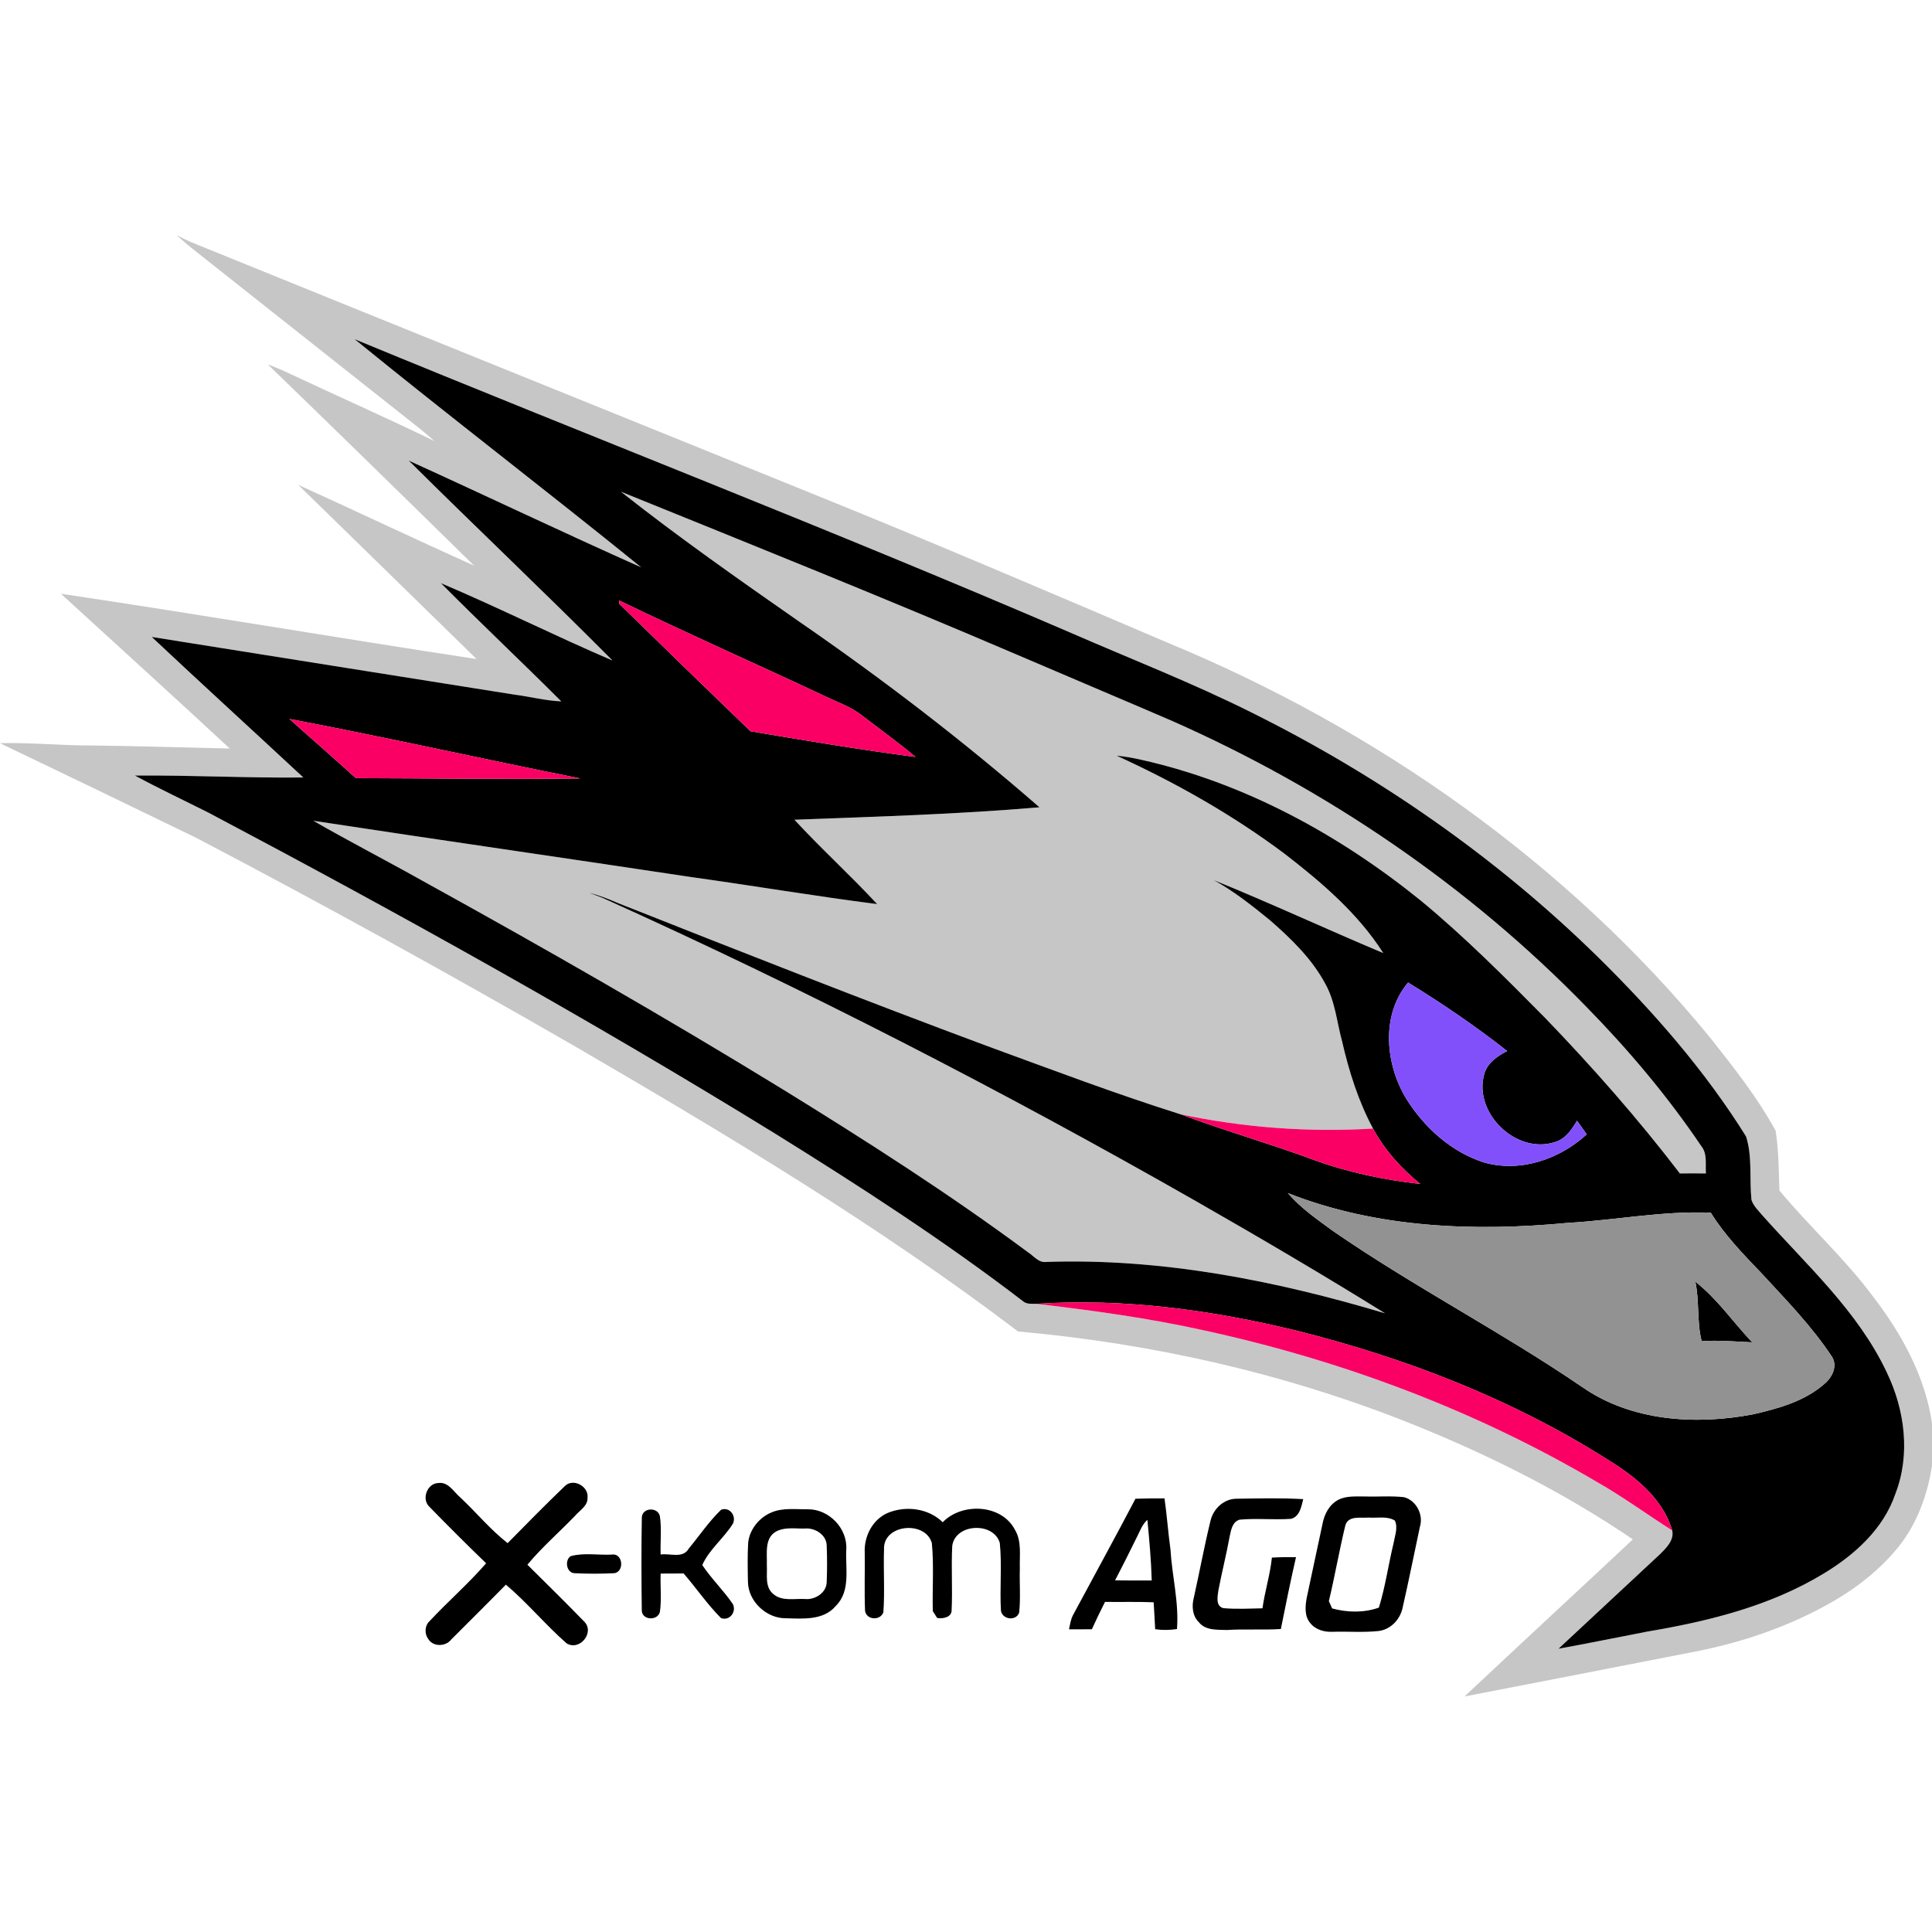
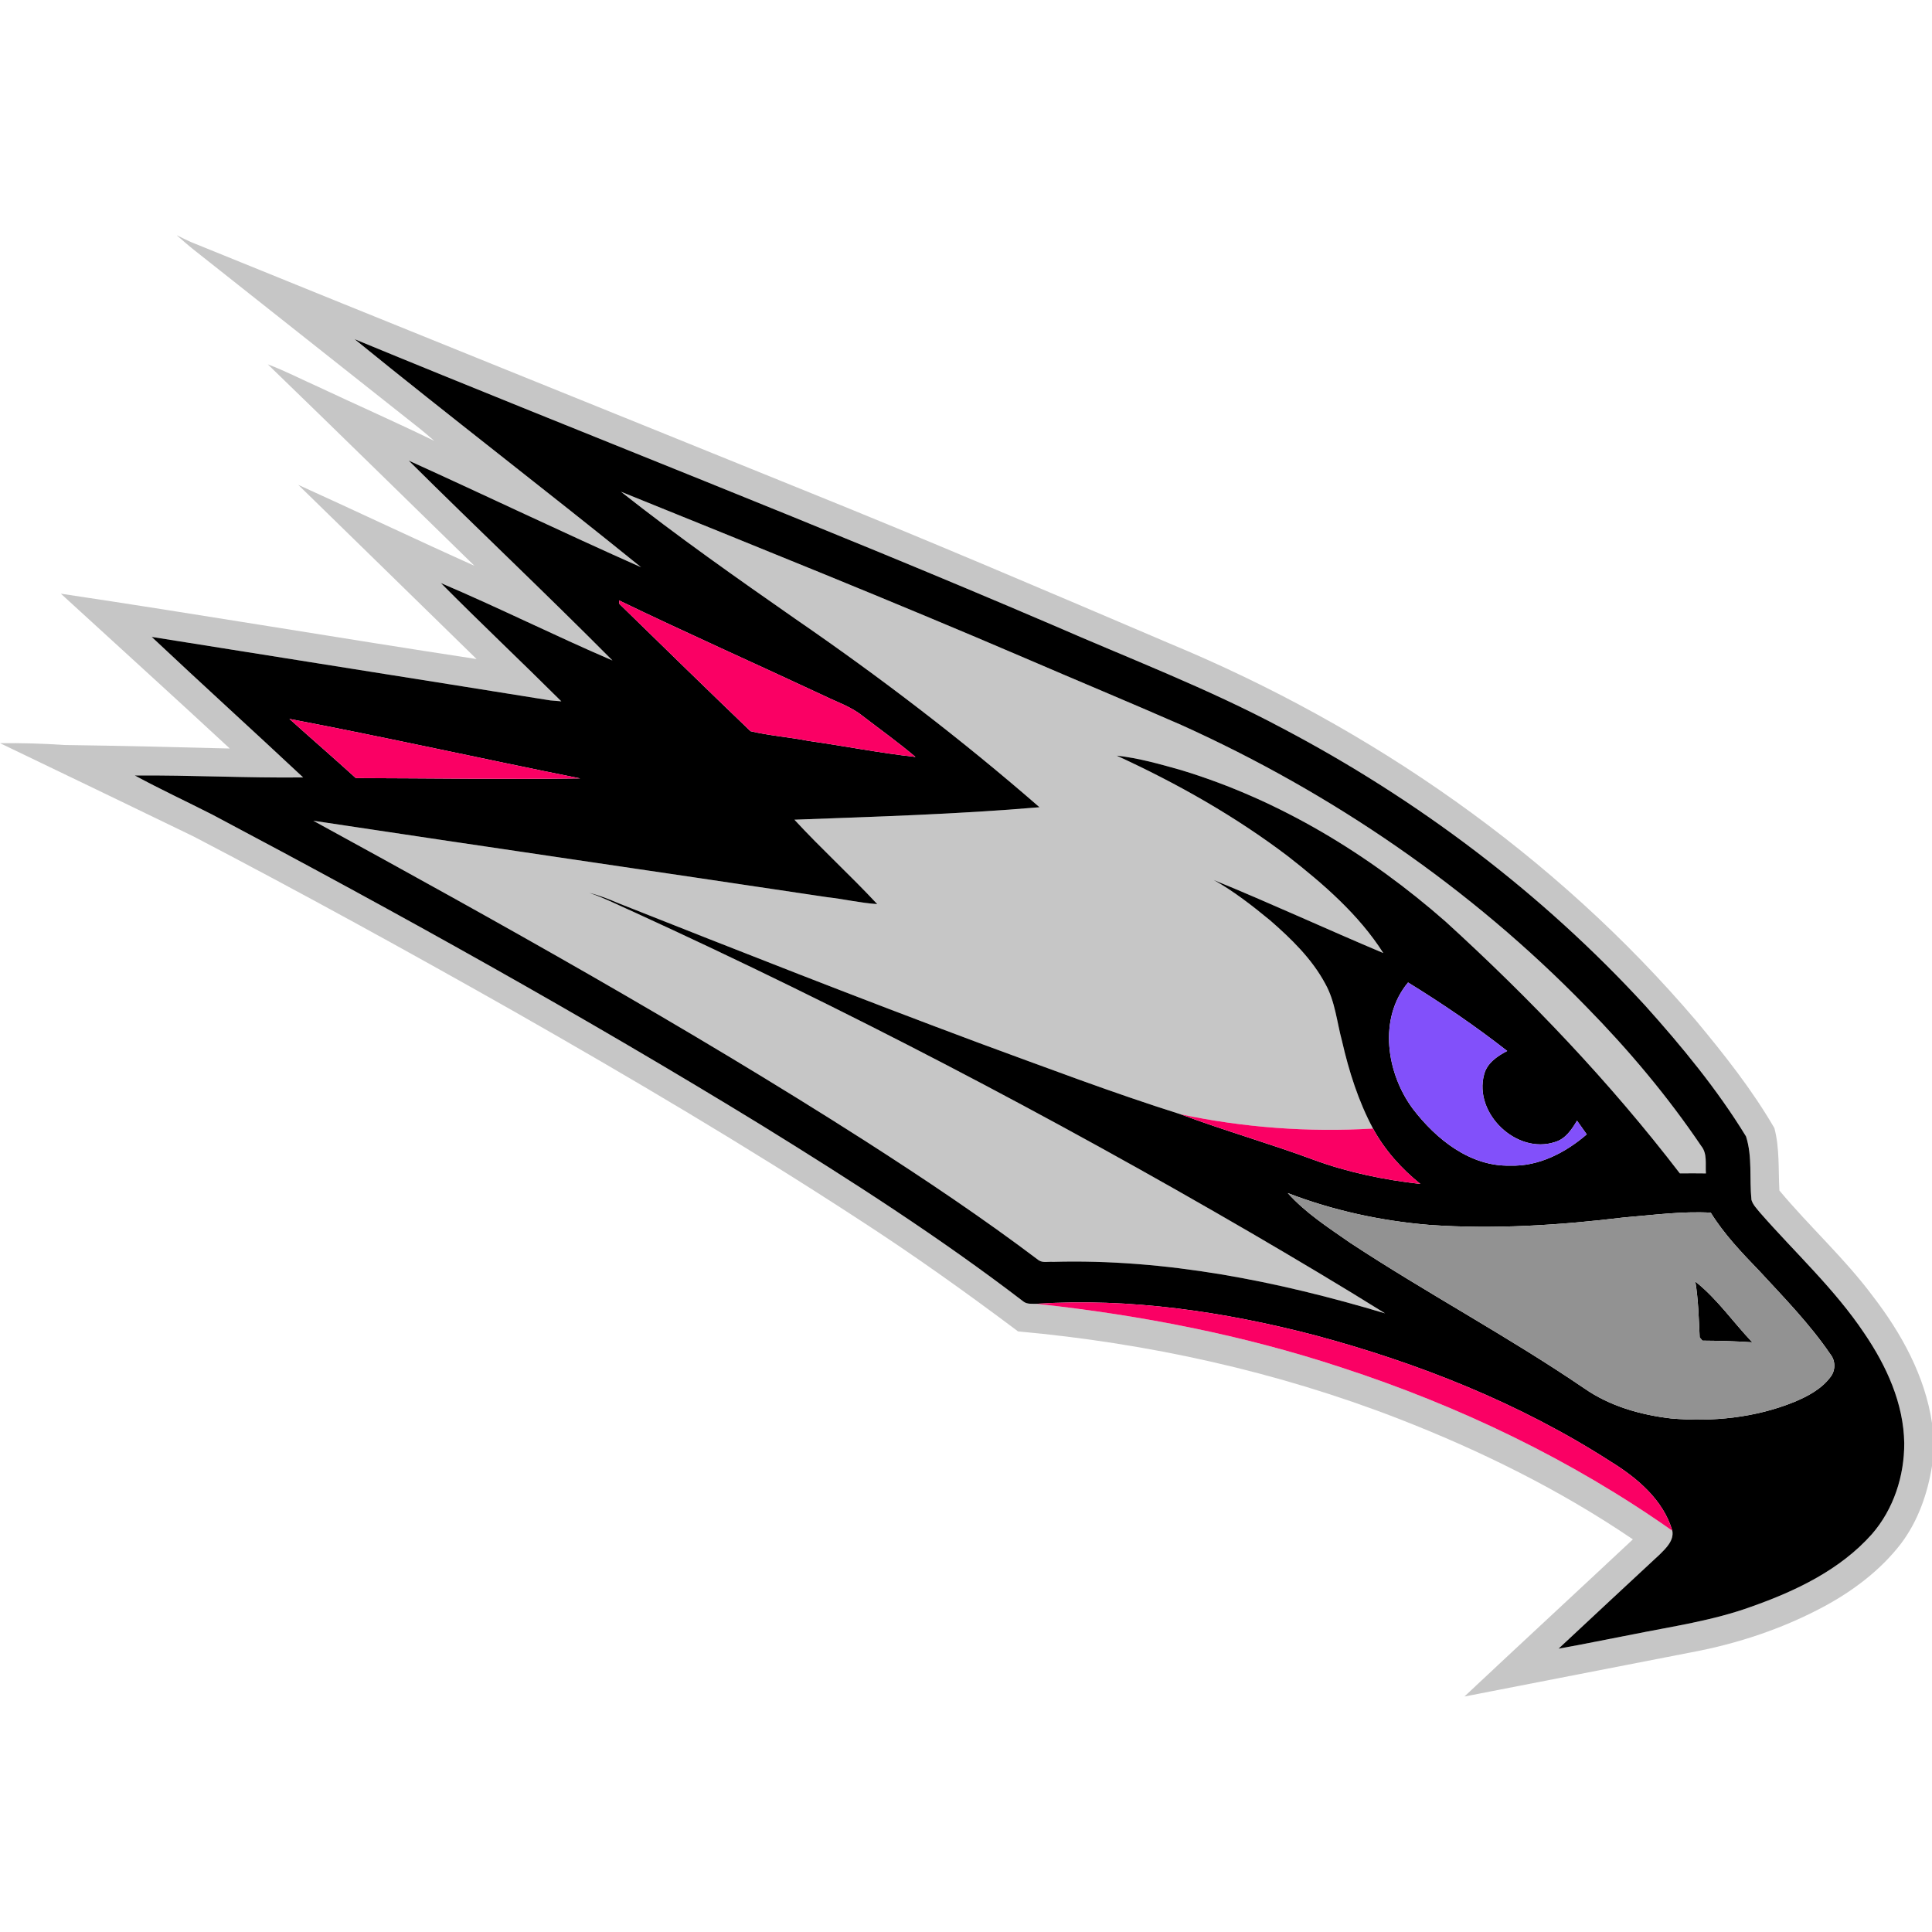
- <svg xmlns="http://www.w3.org/2000/svg" width="64" height="64" viewBox="0 0 48 48" version="1.1" id="svg100">
-   <defs id="defs104" />
-   <g id="#c6c6c6ff" transform="matrix(0.08,0,0,0.08,5.0000001e-7,5.8516)">
-     <path d="m 54.97,0 h 0.13 c 1.36,0.71 2.74,1.38 4.13,2.01 64.28,26.12 128.65,52.03 192.95,78.12 36.98,14.93 73.64,30.61 110.32,46.27 64.96,26.85 124.36,68.53 168.94,123.13 7.17,9.11 14.45,18.28 19.99,28.49 0.97,6.13 0.99,12.37 1.18,18.57 9.34,11.21 20.26,21.06 28.99,32.8 8.92,11.56 16.23,24.81 18.4,39.42 v 13.29 c -1.4,8.89 -4.54,17.69 -10.14,24.81 -5.65,7.09 -12.85,12.82 -20.68,17.33 -13.73,7.9 -28.96,13.01 -44.51,15.88 -23.29,4.54 -46.57,9.1 -69.86,13.59 17.38,-16.32 34.9,-32.49 52.29,-48.79 C 485.75,390.4 462.54,378.75 438.61,369.15 399.53,353.48 358.05,344.1 316.16,340.35 272.79,307.42 225.95,279.41 178.95,252.03 140.01,229.58 100.65,207.86 60.84,187 40.59,177.16 20.3,167.39 0,157.66 c 9.35,-0.26 18.66,0.73 28.01,0.7 14.45,0.18 28.9,0.64 43.35,0.96 -17.38,-16.13 -34.96,-32.06 -52.45,-48.07 43.08,6.4 86.04,13.74 129.1,20.28 -18.47,-18.02 -36.89,-36.09 -55.38,-54.09 18.23,8.26 36.3,16.88 54.57,25.06 -21.27,-20.89 -42.6,-41.73 -64.02,-62.47 2.39,0.88 4.73,1.88 7.03,2.98 14.86,6.99 29.89,13.62 44.67,20.8 -2.76,-2.5 -5.68,-4.79 -8.61,-7.08 C 104.11,39.19 81.95,21.64 59.78,4.11 58.12,2.8 56.58,1.36 54.97,0 m 55.16,32.19 c 29.4,23.94 59.54,46.99 88.99,70.85 -24.18,-10.76 -48.08,-22.19 -72.18,-33.14 20.97,20.82 42.46,41.13 63.29,62.09 -17.92,-7.67 -35.37,-16.44 -53.31,-24.04 12.31,12.39 25.02,24.38 37.39,36.72 -4.97,-0.2 -9.79,-1.5 -14.71,-2.12 -37.5,-5.96 -74.99,-11.9 -112.48,-17.89 15.59,14.66 31.42,29.07 47.08,43.65 -17.45,0.19 -34.87,-0.75 -52.31,-0.6 7.5,4.05 15.22,7.69 22.85,11.52 59.49,31.47 118.36,64.2 175.69,99.5 26.47,16.45 52.7,33.38 77.44,52.36 1.15,0.88 2.69,0.63 4.05,0.68 17.46,2.08 34.97,4.45 52.17,8.29 42.7,9.3 84.18,24.82 121.86,47.04 8.07,4.58 15.55,10.09 23.37,15.05 0.66,3.03 -1.85,5.44 -3.8,7.38 -10.51,9.78 -21.02,19.55 -31.51,29.35 9.3,-1.67 18.55,-3.6 27.83,-5.37 18.94,-3.2 38.03,-7.93 54.6,-18.02 9.56,-5.79 18.49,-13.82 22.18,-24.68 4.76,-12.23 2.95,-26.1 -2.65,-37.73 -8.93,-18.97 -24.76,-33.2 -38.48,-48.6 -1.3,-1.57 -2.93,-3.03 -3.56,-5 -0.67,-6.54 0.33,-13.39 -1.68,-19.7 C 529.43,259.22 513.34,240.87 496.1,223.91 464.7,193.13 428.14,167.74 388.79,148.18 370.42,138.98 351.25,131.54 332.44,123.33 258.88,91.64 184.16,62.75 110.13,32.19 Z" id="path59" style="opacity:1;fill:#c6c6c6" />
-     <path d="m 192.83,79.56 c 41.13,16.66 82.32,33.19 123.12,50.67 16.04,6.88 32.13,13.65 48.16,20.56 47.85,21.18 91.95,51.13 128.47,88.67 13.12,13.37 25.25,27.77 35.75,43.3 1.97,2.39 1.24,5.67 1.46,8.52 -2.7,-0.04 -5.4,-0.04 -8.09,0 -12.93,-16.91 -27.01,-32.9 -41.77,-48.22 -12.42,-12.57 -24.92,-25.14 -38.56,-36.41 -25.4,-20.57 -54.92,-36.7 -86.98,-43.85 -2.52,-0.56 -5.05,-1.04 -7.62,-1.26 18.34,8.37 36.01,18.36 52.16,30.45 11.48,8.86 22.8,18.52 30.66,30.85 -17.61,-7.4 -34.95,-15.47 -52.64,-22.66 6.26,3.46 11.9,7.93 17.44,12.45 6.59,5.75 13.04,11.98 17.21,19.78 3.07,5.49 3.57,11.89 5.2,17.86 2.15,9.35 5.06,18.59 9.61,27.07 -20.02,1.2 -40.17,-0.28 -59.79,-4.43 -20.24,-6.38 -40.12,-13.92 -60.06,-21.21 -38.39,-14.28 -76.5,-29.29 -114.59,-44.37 -2.91,-1.25 -5.85,-2.45 -8.94,-3.17 1.34,0.51 2.7,0.98 4.04,1.51 62.92,28.35 124.33,59.98 184.27,94.17 19.79,11.31 39.45,22.86 58.81,34.88 -34.06,-10.2 -69.48,-17.17 -105.19,-15.96 -2.41,0.34 -3.91,-1.87 -5.72,-3.02 -24.54,-18.2 -50.32,-34.66 -76.31,-50.69 -36.61,-22.45 -73.89,-43.78 -111.49,-64.53 -11.32,-6.36 -22.88,-12.3 -34.13,-18.77 39.23,5.99 78.52,11.62 117.77,17.55 19.13,2.66 38.18,5.89 57.33,8.33 -8.31,-8.97 -17.4,-17.2 -25.69,-26.2 25.38,-0.96 50.78,-1.69 76.09,-3.87 -23.73,-20.67 -48.74,-39.84 -74.66,-57.69 -18.71,-13.05 -37.41,-26.16 -55.32,-40.31 z" id="path61" style="opacity:1;fill:#c6c6c6" />
+ <svg xmlns="http://www.w3.org/2000/svg" width="64" height="64" viewBox="0 0 48 48" version="1.1" id="svg68">
+   <defs id="defs72" />
+   <g id="#c6c6c6ff" transform="matrix(0.08000134,0,0,0.08000134,-8.015067e-4,5.850497)">
+     <path d="m 54.96,0 h 0.12 c 1.37,0.7 2.75,1.37 4.16,2.01 63.54,25.83 127.17,51.44 190.73,77.22 37.96,15.3 75.59,31.39 113.23,47.46 62.52,25.93 119.76,65.66 163.7,117.35 8.73,10.52 17.27,21.31 24.15,33.16 1.67,6.26 1.2,12.94 1.56,19.39 9.35,11.21 20.26,21.06 29,32.8 8.91,11.55 16.21,24.8 18.39,39.4 v 13.34 c -1.38,8.65 -4.38,17.21 -9.72,24.24 -6.31,8.15 -14.7,14.47 -23.71,19.35 -12.86,6.92 -26.88,11.59 -41.22,14.27 -23.52,4.59 -47.04,9.17 -70.56,13.74 17.39,-16.33 34.91,-32.5 52.32,-48.81 -22.67,-15.39 -47.38,-27.6 -72.89,-37.5 -37.79,-14.65 -77.73,-23.43 -118.05,-27.08 -16.18,-12.14 -32.66,-23.91 -49.65,-34.89 -34.8,-22.7 -70.6,-43.82 -106.7,-64.38 -32.93,-18.66 -66.1,-36.89 -99.65,-54.41 -20.03,-9.7 -40.09,-19.37 -60.16,-29 6.66,-0.06 13.31,0.11 19.95,0.57 17.14,0.23 34.27,0.66 51.41,1.09 -17.39,-16.13 -34.98,-32.05 -52.46,-48.08 43.08,6.43 86.04,13.73 129.11,20.3 -18.47,-18.03 -36.9,-36.09 -55.38,-54.1 18.28,8.29 36.4,16.92 54.71,25.14 -21.39,-20.86 -42.7,-41.79 -64.17,-62.56 5.34,2 10.42,4.65 15.64,6.97 11.99,5.64 24.13,10.98 36.04,16.79 -2.93,-2.63 -6.04,-5.06 -9.15,-7.49 C 103.94,39.06 82.18,21.82 60.4,4.6 58.52,3.14 56.77,1.53 54.96,0 m 55.17,32.2 c 29.41,23.92 59.53,46.99 88.99,70.84 -24.19,-10.75 -48.07,-22.2 -72.18,-33.13 20.96,20.82 42.47,41.11 63.28,62.08 -17.91,-7.69 -35.36,-16.43 -53.29,-24.05 12.3,12.41 25.02,24.4 37.4,36.73 -0.86,-0.07 -2.57,-0.22 -3.43,-0.29 -41.25,-6.63 -82.53,-13.11 -123.78,-19.72 15.57,14.66 31.42,29.02 47.03,43.64 -17.43,0.21 -34.84,-0.74 -52.27,-0.6 7.92,4.29 16.09,8.09 24.11,12.17 57.72,30.59 114.86,62.34 170.56,96.47 27.8,17.18 55.37,34.86 81.32,54.75 1.15,0.87 2.67,0.64 4.02,0.68 32.11,3.48 64.02,9.65 94.73,19.79 36.43,11.87 71.39,28.6 102.74,50.7 0.54,2.99 -1.91,5.36 -3.84,7.28 -10.51,9.77 -21.02,19.53 -31.5,29.33 7.66,-1.35 15.28,-2.95 22.92,-4.41 12.38,-2.5 24.97,-4.28 36.9,-8.61 13.77,-4.85 27.61,-11.43 37.47,-22.52 6.75,-7.72 10.12,-18.11 10.07,-28.3 -0.18,-12.35 -5.53,-23.99 -12.37,-34.05 -9.23,-13.82 -21.56,-25.09 -32.44,-37.54 -0.99,-1.24 -2.2,-2.41 -2.64,-3.96 -0.68,-6.54 0.34,-13.39 -1.69,-19.7 C 533.3,265.17 522.35,251.9 510.94,239.17 478.74,204.12 440.19,175.06 398.09,152.94 375.14,140.68 350.79,131.4 326.98,121 255.19,90.2 182.33,61.99 110.13,32.2 Z" id="path43" style="opacity:1;fill:#c6c6c6" />
+     <path d="m 192.84,79.57 c 41.98,17 84.01,33.87 125.63,51.73 16.13,6.95 32.36,13.69 48.46,20.74 46.75,21.11 89.85,50.61 125.65,87.42 13.12,13.37 25.25,27.77 35.75,43.3 1.96,2.4 1.24,5.67 1.46,8.52 -2.7,-0.04 -5.4,-0.04 -8.1,-0.01 -21.69,-28.29 -46.4,-54.18 -72.73,-78.18 -23.83,-20.93 -51.62,-37.79 -82.07,-47.04 -6.61,-1.87 -13.27,-3.77 -20.11,-4.52 18.74,8.6 36.82,18.81 53.26,31.3 11.06,8.65 21.95,18.07 29.56,30.01 -17.61,-7.4 -34.96,-15.45 -52.64,-22.67 6.24,3.5 11.9,7.93 17.42,12.46 6.6,5.75 13.05,11.98 17.22,19.78 3.06,5.49 3.58,11.89 5.2,17.86 2.14,9.35 5.07,18.59 9.6,27.07 -20.01,1.2 -40.15,-0.28 -59.77,-4.43 -21.03,-6.64 -41.68,-14.48 -62.39,-22.07 -37.61,-14.02 -74.95,-28.73 -112.26,-43.51 -2.91,-1.25 -5.86,-2.42 -8.94,-3.17 4.79,1.62 9.28,3.96 13.9,5.98 65.48,29.97 129.35,63.39 191.58,99.6 13.98,8.17 27.9,16.43 41.64,25 -33.41,-10.01 -68.13,-16.97 -103.14,-16 -1.45,-0.12 -3.1,0.36 -4.39,-0.45 -17.39,-13.15 -35.53,-25.28 -53.88,-37.06 -55.7,-35.59 -113.49,-67.76 -171.45,-99.48 53.17,8.04 106.39,15.76 159.57,23.74 5.21,0.57 10.33,1.81 15.57,2.15 -8.34,-8.96 -17.43,-17.21 -25.72,-26.21 25.38,-0.95 50.79,-1.7 76.11,-3.87 -24.1,-20.98 -49.52,-40.4 -75.84,-58.5 -18.32,-12.78 -36.62,-25.64 -54.15,-39.49 z" id="path45" style="opacity:1;fill:#c6c6c6" />
  </g>
-   <g id="#000000ff" transform="matrix(0.08,0,0,0.08,5.0000001e-7,5.8516)">
-     <path d="m 110.13,32.19 c 74.03,30.56 148.75,59.45 222.31,91.14 18.81,8.21 37.98,15.65 56.35,24.85 39.35,19.56 75.91,44.95 107.31,75.73 17.24,16.96 33.33,35.31 46.15,55.87 2.01,6.31 1.01,13.16 1.68,19.7 0.63,1.97 2.26,3.43 3.56,5 13.72,15.4 29.55,29.63 38.48,48.6 5.6,11.63 7.41,25.5 2.65,37.73 -3.69,10.86 -12.62,18.89 -22.18,24.68 -16.57,10.09 -35.66,14.82 -54.6,18.02 -9.28,1.77 -18.53,3.7 -27.83,5.37 10.49,-9.8 21,-19.57 31.51,-29.35 1.95,-1.94 4.46,-4.35 3.8,-7.38 -2.95,-10.07 -11.74,-16.92 -20.32,-22.17 -29.48,-18.65 -62.43,-31.39 -96.19,-39.84 -26.39,-6.44 -53.7,-10.16 -80.89,-8.37 -1.36,-0.05 -2.9,0.2 -4.05,-0.68 -24.74,-18.98 -50.97,-35.91 -77.44,-52.36 -57.33,-35.3 -116.2,-68.03 -175.69,-99.5 -7.63,-3.83 -15.35,-7.47 -22.85,-11.52 17.44,-0.15 34.86,0.79 52.31,0.6 -15.66,-14.58 -31.49,-28.99 -47.08,-43.65 37.49,5.99 74.98,11.93 112.48,17.89 4.92,0.62 9.74,1.92 14.71,2.12 -12.37,-12.34 -25.08,-24.33 -37.39,-36.72 17.94,7.6 35.39,16.37 53.31,24.04 -20.83,-20.96 -42.32,-41.27 -63.29,-62.09 24.1,10.95 48,22.38 72.18,33.14 C 169.67,79.18 139.53,56.13 110.13,32.19 m 82.7,47.37 c 17.91,14.15 36.61,27.26 55.32,40.31 25.92,17.85 50.93,37.02 74.66,57.69 -25.31,2.18 -50.71,2.91 -76.09,3.87 8.29,9 17.38,17.23 25.69,26.2 -19.15,-2.44 -38.2,-5.67 -57.33,-8.33 -39.25,-5.93 -78.54,-11.56 -117.77,-17.55 11.25,6.47 22.81,12.41 34.13,18.77 37.6,20.75 74.88,42.08 111.49,64.53 25.99,16.03 51.77,32.49 76.31,50.69 1.81,1.15 3.31,3.36 5.72,3.02 35.71,-1.21 71.13,5.76 105.19,15.96 -19.36,-12.02 -39.02,-23.57 -58.81,-34.88 -59.94,-34.19 -121.35,-65.82 -184.27,-94.17 -1.34,-0.53 -2.7,-1 -4.04,-1.51 3.09,0.72 6.03,1.92 8.94,3.17 38.09,15.08 76.2,30.09 114.59,44.37 19.94,7.29 39.82,14.83 60.06,21.21 13.66,5.09 27.72,9.09 41.4,14.16 10.64,3.9 21.82,6.21 33.07,7.48 -5.89,-4.8 -11.05,-10.49 -14.68,-17.21 -4.55,-8.48 -7.46,-17.72 -9.61,-27.07 -1.63,-5.97 -2.13,-12.37 -5.2,-17.86 -4.17,-7.8 -10.62,-14.03 -17.21,-19.78 -5.54,-4.52 -11.18,-8.99 -17.44,-12.45 17.69,7.19 35.03,15.26 52.64,22.66 -7.86,-12.33 -19.18,-21.99 -30.66,-30.85 -16.15,-12.09 -33.82,-22.08 -52.16,-30.45 2.57,0.22 5.1,0.7 7.62,1.26 32.06,7.15 61.58,23.28 86.98,43.85 13.64,11.27 26.14,23.84 38.56,36.41 14.76,15.32 28.84,31.31 41.77,48.22 2.69,-0.04 5.39,-0.04 8.09,0 -0.22,-2.85 0.51,-6.13 -1.46,-8.52 -10.5,-15.53 -22.63,-29.93 -35.75,-43.3 -36.52,-37.54 -80.62,-67.49 -128.47,-88.67 -16.03,-6.91 -32.12,-13.68 -48.16,-20.56 -40.8,-17.48 -81.99,-34.01 -123.12,-50.67 m -0.45,34.87 c 13.52,13.22 27.09,26.41 40.69,39.52 17.03,2.88 34.12,5.74 51.26,7.98 -5.32,-4.46 -10.95,-8.51 -16.45,-12.73 -3.56,-2.89 -7.98,-4.3 -12.04,-6.31 -21.17,-9.92 -42.56,-19.4 -63.61,-29.58 0.04,0.28 0.12,0.84 0.15,1.12 m -102.5,35.7 c 6.85,6.16 13.83,12.17 20.64,18.38 23.23,0.05 46.47,0.41 69.7,0.1 -30.14,-6.01 -60.15,-12.75 -90.34,-18.48 m 347.42,81.86 c -8.56,10.13 -7.08,25.52 -0.46,36.27 5.58,8.86 13.95,16.39 24.04,19.61 11.3,3.18 23.43,-0.99 31.9,-8.73 -1.02,-1.41 -2.02,-2.83 -3.02,-4.24 -1.65,2.75 -3.57,5.7 -6.85,6.63 -11.88,3.95 -25.29,-8.87 -22.01,-20.94 0.9,-3.59 4.09,-5.74 7.17,-7.33 -9.82,-7.7 -20.14,-14.74 -30.77,-21.27 m -37.36,65.38 c 4,4.67 9.12,8.18 14.05,11.79 25.06,17.3 52.23,31.28 77.38,48.45 15.26,10.63 35.16,11.86 52.95,8.5 7.85,-1.79 16.09,-4.04 22.26,-9.48 2.41,-1.97 4.21,-5.56 2.32,-8.47 -6.28,-9.51 -14.29,-17.67 -21.98,-26.02 -5.61,-5.86 -11.33,-11.73 -15.62,-18.67 -14.89,-0.62 -29.58,2.32 -44.39,3.16 -29.17,2.77 -59.43,1.61 -86.97,-9.26 z" id="path64" style="opacity:1;fill:#000000" />
-     <path d="m 526.5,324.89 c 6.81,5.31 11.75,12.61 17.67,18.84 -5.23,-0.23 -10.47,-0.73 -15.7,-0.35 -1.54,-5.99 -0.65,-12.39 -1.97,-18.49 z" id="path66" style="opacity:1;fill:#000000" />
-     <path d="m 133.26,394.7 c -2.4,-2.38 -0.56,-7.17 2.8,-7.27 3.17,-0.5 4.86,2.79 6.96,4.54 4.93,4.64 9.29,9.95 14.63,14.12 5.87,-5.96 11.74,-11.94 17.78,-17.73 2.6,-2.57 7.48,0.12 7.03,3.64 0.12,2.52 -2.4,3.86 -3.84,5.57 -4.9,5.1 -10.31,9.76 -14.83,15.22 5.9,5.87 11.86,11.7 17.65,17.67 3.36,3.38 -1.45,9.25 -5.49,6.74 -6.56,-5.76 -12.17,-12.57 -18.84,-18.22 -5.62,5.74 -11.34,11.38 -17,17.06 -1.68,2.19 -5.54,2.31 -7.06,-0.1 -1.24,-1.6 -1.21,-4.12 0.28,-5.55 5.73,-6.15 12.12,-11.69 17.64,-18.04 -5.99,-5.8 -11.9,-11.67 -17.71,-17.65 z" id="path68" style="opacity:1;fill:#000000" />
-     <path d="m 352.63,392.3 c 3,-0.09 6.01,-0.12 9.02,-0.11 0.75,5.27 1.12,10.59 1.85,15.87 0.49,8.26 2.67,16.41 2.02,24.71 -2.25,0.34 -4.52,0.39 -6.77,0.05 -0.13,-2.79 -0.31,-5.57 -0.47,-8.36 -5.04,-0.21 -10.08,-0.05 -15.11,-0.12 -1.43,2.8 -2.77,5.64 -4.08,8.5 -2.37,0.02 -4.74,0.03 -7.1,0.02 0.33,-1.54 0.54,-3.14 1.31,-4.55 6.44,-12 13,-23.94 19.33,-36.01 m 0.53,11.73 c -2.24,4.56 -4.51,9.11 -6.86,13.62 3.79,0.06 7.59,0.05 11.38,0.04 -0.18,-6.29 -0.74,-12.56 -1.35,-18.83 -1.56,1.36 -2.25,3.37 -3.17,5.17 z" id="path70" style="opacity:1;fill:#000000" />
-     <path d="m 375.95,399.07 c 0.89,-3.68 4.13,-6.73 8.01,-6.77 6.92,-0.09 13.86,-0.28 20.77,0.13 -0.6,2.32 -1.05,5.36 -3.76,6.11 -5.32,0.38 -10.67,-0.23 -15.99,0.26 -2.26,0.65 -2.68,3.22 -3.09,5.19 -1.03,5.66 -2.46,11.24 -3.53,16.89 -0.24,1.84 -0.87,4.74 1.55,5.4 4.04,0.36 8.1,0.13 12.16,0.05 0.74,-5.3 2.38,-10.42 2.93,-15.75 2.49,-0.14 4.99,-0.17 7.49,-0.14 -1.71,7.41 -3.21,14.87 -4.71,22.32 -5.6,0.36 -11.21,-0.06 -16.8,0.31 -2.97,-0.12 -6.59,0.19 -8.64,-2.4 -2.06,-1.98 -2.28,-5.06 -1.58,-7.68 1.78,-7.96 3.25,-15.99 5.19,-23.92 z" id="path72" style="opacity:1;fill:#000000" />
-     <path d="m 415.51,392.7 c 2.61,-1.42 5.66,-1.04 8.51,-1.1 4,0.13 8.02,-0.24 12.01,0.22 3.81,1 6.09,5.44 4.94,9.16 -1.79,8.33 -3.44,16.7 -5.34,25.01 -0.72,3.71 -3.67,6.92 -7.5,7.39 -4.71,0.5 -9.46,0.1 -14.18,0.24 -2.57,0.14 -5.33,-0.58 -6.99,-2.65 -1.9,-2.17 -1.62,-5.29 -1.14,-7.92 1.67,-7.66 3.23,-15.34 4.91,-22.99 0.55,-2.95 2.07,-5.88 4.78,-7.36 m 2.28,7.95 c -1.88,7.78 -3.24,15.68 -5.1,23.46 0.26,0.57 0.76,1.7 1.02,2.26 4.68,1.28 9.92,1.4 14.52,-0.26 2.02,-6.57 2.96,-13.4 4.57,-20.07 0.39,-2.27 1.4,-4.7 0.4,-6.95 -2.42,-1.5 -5.47,-0.73 -8.15,-0.94 -2.49,0.21 -6.4,-0.72 -7.26,2.5 z" id="path74" style="opacity:1;fill:#000000" />
-     <path d="m 199.33,398.01 c 0.21,-3.01 5.01,-3.21 5.61,-0.25 0.57,3.91 0.09,7.91 0.23,11.86 2.85,-0.44 6.92,1.34 8.68,-1.78 3.35,-4.04 6.3,-8.47 10.1,-12.12 2.62,-0.99 4.76,1.86 3.7,4.25 -2.79,4.56 -7.43,8.08 -9.55,12.93 2.85,4.28 6.61,7.88 9.5,12.12 1.19,2.43 -1.03,5.32 -3.69,4.34 -4.26,-4.26 -7.66,-9.3 -11.6,-13.85 -2.38,0.01 -4.76,0.02 -7.14,0.03 -0.14,3.94 0.32,7.93 -0.22,11.84 -0.65,2.97 -5.7,2.68 -5.64,-0.48 -0.12,-9.63 -0.16,-19.27 0.02,-28.89 z" id="path76" style="opacity:1;fill:#000000" />
-     <path d="m 239.39,396.64 c 3.63,-1.64 7.73,-1.01 11.6,-1.06 6.49,-0.02 12.25,5.97 11.83,12.48 -0.32,5.87 1.44,12.88 -3.24,17.51 -3.83,4.58 -10.19,3.98 -15.54,3.85 -6.04,0.06 -11.72,-5.29 -11.76,-11.38 -0.08,-4.04 -0.16,-8.07 0.07,-12.1 0.43,-4.04 3.34,-7.69 7.04,-9.3 m 1.92,5.69 c -4.04,1.97 -3.03,6.98 -3.16,10.64 0.18,2.99 -0.68,6.73 1.99,8.91 2.7,2.36 6.56,1.38 9.83,1.56 3.15,0.33 6.76,-1.95 6.77,-5.34 0.15,-3.71 0.15,-7.42 0,-11.12 0.04,-3.4 -3.57,-5.7 -6.72,-5.43 -2.89,0.09 -6.02,-0.5 -8.71,0.78 z" id="path78" style="opacity:1;fill:#000000" />
-     <path d="m 275.69,396.71 c 5.63,-2.34 12.63,-1.46 17.08,2.89 5.94,-6.17 18.25,-5.66 22.41,2.31 2.2,3.64 1.4,8.02 1.54,12.05 -0.15,4.57 0.28,9.16 -0.21,13.71 -0.92,2.65 -5.09,2.23 -5.65,-0.51 -0.42,-7.03 0.34,-14.11 -0.36,-21.12 -1.88,-6.6 -13.76,-6.13 -14.77,0.86 -0.36,6.68 0.13,13.39 -0.2,20.07 -0.01,2.2 -2.79,2.66 -4.49,2.36 -0.34,-0.53 -1.02,-1.59 -1.35,-2.12 -0.18,-7.05 0.38,-14.15 -0.3,-21.17 -2.05,-7.07 -15.22,-5.85 -14.85,2.01 -0.22,6.5 0.27,13.03 -0.2,19.52 -0.93,2.63 -5.19,2.46 -5.69,-0.42 -0.24,-6.04 -0.02,-12.09 -0.1,-18.13 -0.25,-5.01 2.41,-10.27 7.14,-12.31 z" id="path80" style="opacity:1;fill:#000000" />
-     <path d="m 177.22,410.14 c 4.03,-1.14 8.56,-0.28 12.78,-0.49 3.51,-0.57 4,5.48 0.66,5.78 -4.06,0.2 -8.14,0.2 -12.19,0 -2.58,-0.05 -3.18,-4.05 -1.25,-5.29 z" id="path82" style="opacity:1;fill:#000000" />
+   <g id="#000000ff" transform="matrix(0.08000134,0,0,0.08000134,-8.015067e-4,5.850497)">
+     <path d="m 110.13,32.2 c 72.2,29.79 145.06,58 216.85,88.8 23.81,10.4 48.16,19.68 71.11,31.94 42.1,22.12 80.65,51.18 112.85,86.23 11.41,12.73 22.36,26 31.3,40.61 2.03,6.31 1.01,13.16 1.69,19.7 0.44,1.55 1.65,2.72 2.64,3.96 10.88,12.45 23.21,23.72 32.44,37.54 6.84,10.06 12.19,21.7 12.37,34.05 0.05,10.19 -3.32,20.58 -10.07,28.3 -9.86,11.09 -23.7,17.67 -37.47,22.52 -11.93,4.33 -24.52,6.11 -36.9,8.61 -7.64,1.46 -15.26,3.06 -22.92,4.41 10.48,-9.8 20.99,-19.56 31.5,-29.33 1.93,-1.92 4.38,-4.29 3.84,-7.28 -2.8,-9.6 -10.93,-16.43 -19.15,-21.49 -28.24,-18.17 -59.84,-30.68 -92.2,-39.32 -28.03,-7.26 -57.12,-11.57 -86.12,-9.68 -1.35,-0.04 -2.87,0.19 -4.02,-0.68 C 291.92,311.2 264.35,293.52 236.55,276.34 180.85,242.21 123.71,210.46 65.99,179.87 57.97,175.79 49.8,171.99 41.88,167.7 c 17.43,-0.14 34.84,0.81 52.27,0.6 -15.61,-14.62 -31.46,-28.98 -47.03,-43.64 41.25,6.61 82.53,13.09 123.78,19.72 0.86,0.07 2.57,0.22 3.43,0.29 -12.38,-12.33 -25.1,-24.32 -37.4,-36.73 17.93,7.62 35.38,16.36 53.29,24.05 -20.81,-20.97 -42.32,-41.26 -63.28,-62.08 24.11,10.93 47.99,22.38 72.18,33.13 C 169.66,79.19 139.54,56.12 110.13,32.2 m 82.71,47.37 c 17.53,13.85 35.83,26.71 54.15,39.49 26.32,18.1 51.74,37.52 75.84,58.5 -25.32,2.17 -50.73,2.92 -76.11,3.87 8.29,9 17.38,17.25 25.72,26.21 -5.24,-0.34 -10.36,-1.58 -15.57,-2.15 -53.18,-7.98 -106.4,-15.7 -159.57,-23.74 57.96,31.72 115.75,63.89 171.45,99.48 18.35,11.78 36.49,23.91 53.88,37.06 1.29,0.81 2.94,0.33 4.39,0.45 35.01,-0.97 69.73,5.99 103.14,16 -13.74,-8.57 -27.66,-16.83 -41.64,-25 -62.23,-36.21 -126.1,-69.63 -191.58,-99.6 -4.62,-2.02 -9.11,-4.36 -13.9,-5.98 3.08,0.75 6.03,1.92 8.94,3.17 37.31,14.78 74.65,29.49 112.26,43.51 20.71,7.59 41.36,15.43 62.39,22.07 13.66,5.1 27.72,9.09 41.39,14.16 10.65,3.91 21.84,6.21 33.1,7.48 -5.93,-4.77 -11.06,-10.5 -14.72,-17.21 -4.53,-8.48 -7.46,-17.72 -9.6,-27.07 -1.62,-5.97 -2.14,-12.37 -5.2,-17.86 -4.17,-7.8 -10.62,-14.03 -17.22,-19.78 -5.52,-4.53 -11.18,-8.96 -17.42,-12.46 17.68,7.22 35.03,15.27 52.64,22.67 -7.61,-11.94 -18.5,-21.36 -29.56,-30.01 -16.44,-12.49 -34.52,-22.7 -53.26,-31.3 6.84,0.75 13.5,2.65 20.11,4.52 30.45,9.25 58.24,26.11 82.07,47.04 26.33,24 51.04,49.89 72.73,78.18 2.7,-0.03 5.4,-0.03 8.1,0.01 -0.22,-2.85 0.5,-6.12 -1.46,-8.52 -10.5,-15.53 -22.63,-29.93 -35.75,-43.3 -35.8,-36.81 -78.9,-66.31 -125.65,-87.42 C 350.83,144.99 334.6,138.25 318.47,131.3 276.85,113.44 234.82,96.57 192.84,79.57 m -0.46,34.86 c 13.53,13.21 27.07,26.42 40.7,39.51 5.9,1.41 12,1.83 17.96,3.01 11.11,1.56 22.13,3.77 33.28,4.99 -5.3,-4.48 -10.94,-8.52 -16.44,-12.74 -3.57,-2.88 -7.98,-4.32 -12.04,-6.31 -21.17,-9.92 -42.55,-19.41 -63.6,-29.57 0.03,0.28 0.1,0.83 0.14,1.11 m -102.49,35.7 c 6.84,6.16 13.82,12.17 20.63,18.38 23.23,0.05 46.46,0.42 69.69,0.1 -30.14,-6.02 -60.14,-12.73 -90.32,-18.48 m 347.4,81.85 c -9.33,11.18 -6.72,28.21 1.5,39.26 7.18,9.39 17.76,17.93 30.18,17.62 8.89,0.31 17.24,-4.03 23.81,-9.71 -1.02,-1.42 -2.02,-2.84 -3.02,-4.26 -1.65,2.76 -3.57,5.7 -6.85,6.64 -11.88,3.95 -25.29,-8.87 -22.01,-20.95 0.9,-3.58 4.1,-5.72 7.18,-7.33 -9.83,-7.69 -20.16,-14.73 -30.79,-21.27 m -37.36,65.4 c 5.5,6.15 12.53,10.67 19.25,15.36 23.87,15.73 49.18,29.17 72.81,45.28 7.91,5.52 17.42,8.23 26.92,9.35 12.94,1.13 26.25,-0.22 38.34,-5.13 4.2,-1.77 8.45,-4.01 11.23,-7.75 1.56,-1.96 1.6,-4.96 0.05,-6.93 -6.41,-9.44 -14.41,-17.62 -22.12,-25.97 -5.46,-5.66 -10.95,-11.4 -15.12,-18.12 -9.03,-0.5 -17.98,0.75 -26.95,1.48 -19.99,2.41 -40.18,3.74 -60.3,2.33 -15.07,-1.23 -29.99,-4.47 -44.11,-9.9 z" id="path48" style="opacity:1;fill:#000000" />
+     <path d="m 526.51,324.87 c 6.79,5.36 11.74,12.63 17.68,18.86 -5.16,-0.35 -10.33,-0.48 -15.49,-0.52 -0.21,-0.25 -0.64,-0.76 -0.85,-1.02 -0.27,-5.79 -0.41,-11.59 -1.34,-17.32 z" id="path50" style="opacity:1;fill:#000000" />
  </g>
-   <g id="#fa0064ff" transform="matrix(0.08,0,0,0.08,5.0000001e-7,5.8516)">
-     <path d="m 192.38,114.43 c -0.03,-0.28 -0.11,-0.84 -0.15,-1.12 21.05,10.18 42.44,19.66 63.61,29.58 4.06,2.01 8.48,3.42 12.04,6.31 5.5,4.22 11.13,8.27 16.45,12.73 -17.14,-2.24 -34.23,-5.1 -51.26,-7.98 -13.6,-13.11 -27.17,-26.3 -40.69,-39.52 z" id="path85" style="opacity:1;fill:#fa0064" />
-     <path d="m 89.88,150.13 c 30.19,5.73 60.2,12.47 90.34,18.48 -23.23,0.31 -46.47,-0.05 -69.7,-0.1 -6.81,-6.21 -13.79,-12.22 -20.64,-18.38 z" id="path87" style="opacity:1;fill:#fa0064" />
-     <path d="m 366.62,272.91 c 19.62,4.15 39.77,5.63 59.79,4.43 3.63,6.72 8.79,12.41 14.68,17.21 -11.25,-1.27 -22.43,-3.58 -33.07,-7.48 C 394.34,282 380.28,278 366.62,272.91 Z" id="path89" style="opacity:1;fill:#fa0064" />
-     <path d="m 321.92,331.77 c 27.19,-1.79 54.5,1.93 80.89,8.37 33.76,8.45 66.71,21.19 96.19,39.84 8.58,5.25 17.37,12.1 20.32,22.17 -7.82,-4.96 -15.3,-10.47 -23.37,-15.05 -37.68,-22.22 -79.16,-37.74 -121.86,-47.04 -17.2,-3.84 -34.71,-6.21 -52.17,-8.29 z" id="path91" style="opacity:1;fill:#fa0064" />
+   <g id="#fa0064ff" transform="matrix(0.08000134,0,0,0.08000134,-8.015067e-4,5.850497)">
+     <path d="m 192.38,114.43 c -0.04,-0.28 -0.11,-0.83 -0.14,-1.11 21.05,10.16 42.43,19.65 63.6,29.57 4.06,1.99 8.47,3.43 12.04,6.31 5.5,4.22 11.14,8.26 16.44,12.74 -11.15,-1.22 -22.17,-3.43 -33.28,-4.99 -5.96,-1.18 -12.06,-1.6 -17.96,-3.01 -13.63,-13.09 -27.17,-26.3 -40.7,-39.51 z" id="path53" style="opacity:1;fill:#fa0064" />
+     <path d="m 89.89,150.13 c 30.18,5.75 60.18,12.46 90.32,18.48 -23.23,0.32 -46.46,-0.05 -69.69,-0.1 -6.81,-6.21 -13.79,-12.22 -20.63,-18.38 z" id="path55" style="opacity:1;fill:#fa0064" />
+     <path d="m 366.63,272.91 c 19.62,4.15 39.76,5.63 59.77,4.43 3.66,6.71 8.79,12.44 14.72,17.21 -11.26,-1.27 -22.45,-3.57 -33.1,-7.48 -13.67,-5.07 -27.73,-9.06 -41.39,-14.16 z" id="path57" style="opacity:1;fill:#fa0064" />
+     <path d="m 321.89,331.77 c 29,-1.89 58.09,2.42 86.12,9.68 32.36,8.64 63.96,21.15 92.2,39.32 8.22,5.06 16.35,11.89 19.15,21.49 -31.35,-22.1 -66.31,-38.83 -102.74,-50.7 C 385.91,341.42 354,335.25 321.89,331.77 Z" id="path59" style="opacity:1;fill:#fa0064" />
  </g>
-   <g id="#8250faff" transform="matrix(0.08,0,0,0.08,5.0000001e-7,5.8516)">
-     <path d="m 437.3,231.99 c 10.63,6.53 20.95,13.57 30.77,21.27 -3.08,1.59 -6.27,3.74 -7.17,7.33 -3.28,12.07 10.13,24.89 22.01,20.94 3.28,-0.93 5.2,-3.88 6.85,-6.63 1,1.41 2,2.83 3.02,4.24 -8.47,7.74 -20.6,11.91 -31.9,8.73 -10.09,-3.22 -18.46,-10.75 -24.04,-19.61 -6.62,-10.75 -8.1,-26.14 0.46,-36.27 z" id="path94" style="opacity:1;fill:#8250fa" />
+   <g id="#8250faff" transform="matrix(0.08000134,0,0,0.08000134,-8.015067e-4,5.850497)">
+     <path d="m 437.29,231.98 c 10.63,6.54 20.96,13.58 30.79,21.27 -3.08,1.61 -6.28,3.75 -7.18,7.33 -3.28,12.08 10.13,24.9 22.01,20.95 3.28,-0.94 5.2,-3.88 6.85,-6.64 1,1.42 2,2.84 3.02,4.26 -6.57,5.68 -14.92,10.02 -23.81,9.71 -12.42,0.31 -23,-8.23 -30.18,-17.62 -8.22,-11.05 -10.83,-28.08 -1.5,-39.26 z" id="path62" style="opacity:1;fill:#8250fa" />
  </g>
-   <g id="#929292ff" transform="matrix(0.08,0,0,0.08,5.0000001e-7,5.8516)">
-     <path d="m 399.94,297.37 c 27.54,10.87 57.8,12.03 86.97,9.26 14.81,-0.84 29.5,-3.78 44.39,-3.16 4.29,6.94 10.01,12.81 15.62,18.67 7.69,8.35 15.7,16.51 21.98,26.02 1.89,2.91 0.09,6.5 -2.32,8.47 -6.17,5.44 -14.41,7.69 -22.26,9.48 -17.79,3.36 -37.69,2.13 -52.95,-8.5 -25.15,-17.17 -52.32,-31.15 -77.38,-48.45 -4.93,-3.61 -10.05,-7.12 -14.05,-11.79 m 126.56,27.52 c 1.32,6.1 0.43,12.5 1.97,18.49 5.23,-0.38 10.47,0.12 15.7,0.35 -5.92,-6.23 -10.86,-13.53 -17.67,-18.84 z" id="path97" style="opacity:1;fill:#929292" />
+   <g id="#929292ff" transform="matrix(0.08000134,0,0,0.08000134,-8.015067e-4,5.850497)">
+     <path d="m 399.93,297.38 c 14.12,5.43 29.04,8.67 44.11,9.9 20.12,1.41 40.31,0.08 60.3,-2.33 8.97,-0.73 17.92,-1.98 26.95,-1.48 4.17,6.72 9.66,12.46 15.12,18.12 7.71,8.35 15.71,16.53 22.12,25.97 1.55,1.97 1.51,4.97 -0.05,6.93 -2.78,3.74 -7.03,5.98 -11.23,7.75 -12.09,4.91 -25.4,6.26 -38.34,5.13 -9.5,-1.12 -19.01,-3.83 -26.92,-9.35 -23.63,-16.11 -48.94,-29.55 -72.81,-45.28 -6.72,-4.69 -13.75,-9.21 -19.25,-15.36 m 126.58,27.49 c 0.93,5.73 1.07,11.53 1.34,17.32 0.21,0.26 0.64,0.77 0.85,1.02 5.16,0.04 10.33,0.17 15.49,0.52 -5.94,-6.23 -10.89,-13.5 -17.68,-18.86 z" id="path65" style="opacity:1;fill:#929292" />
  </g>
</svg>
